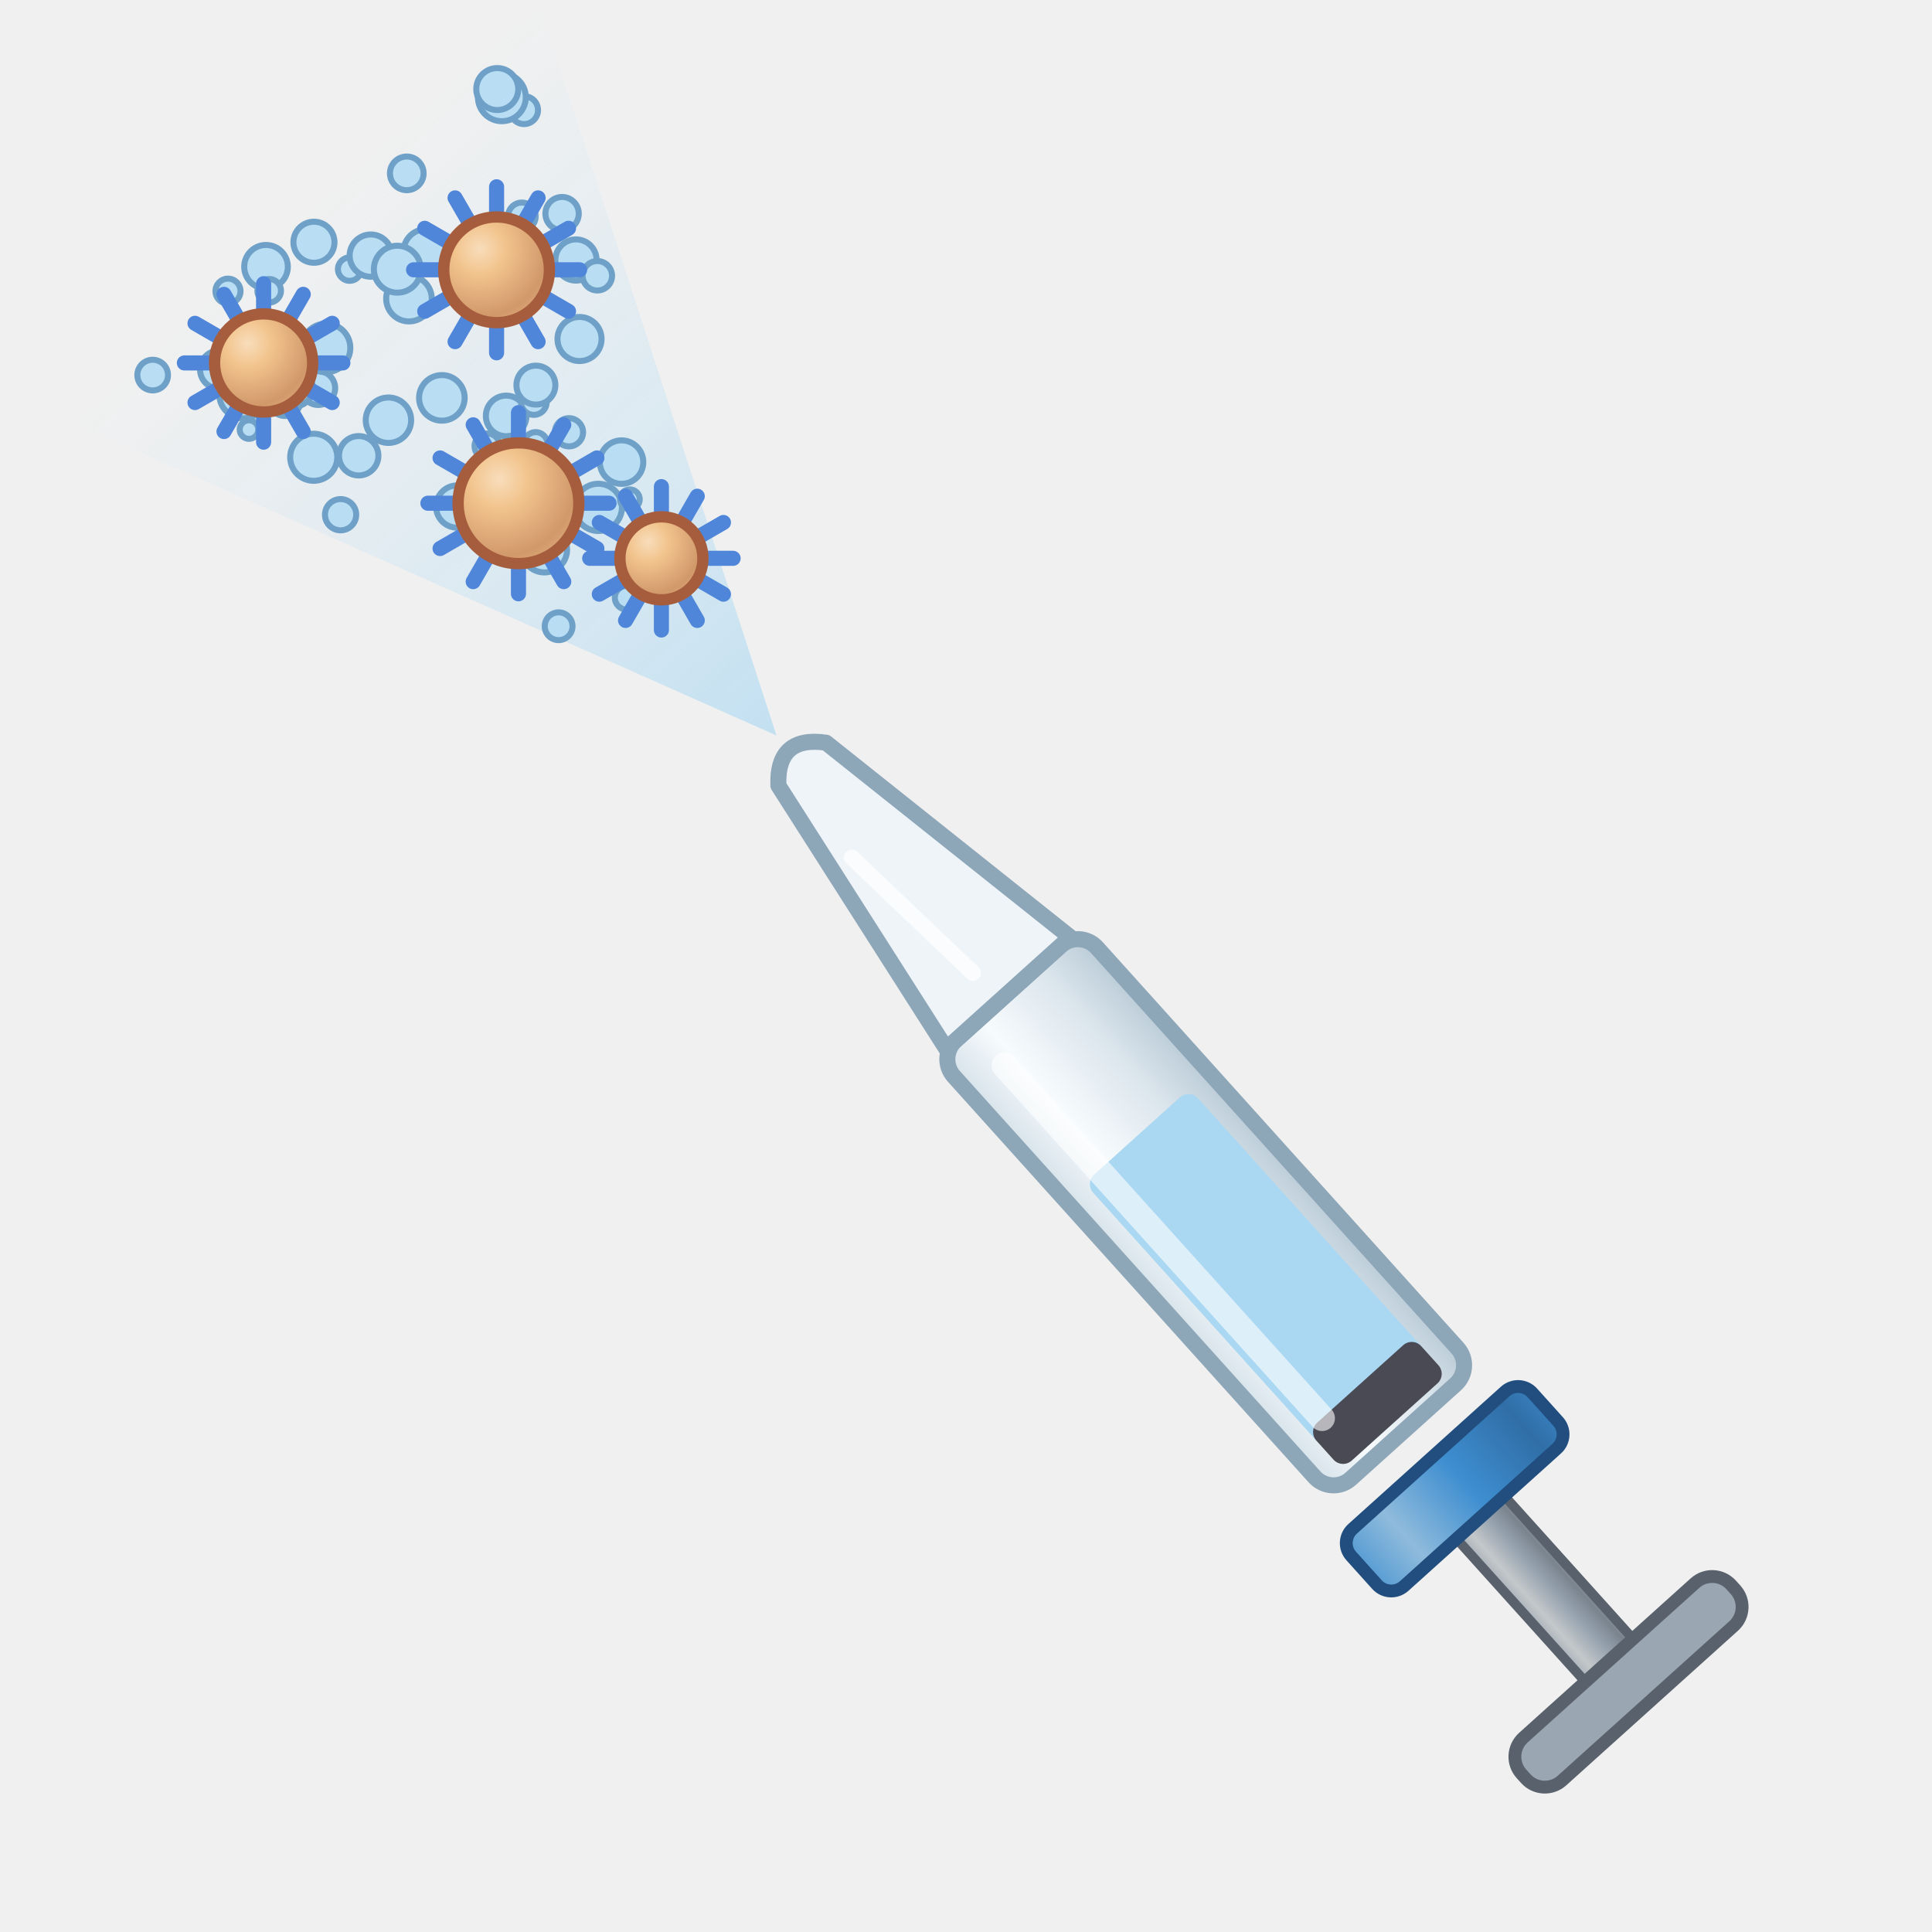
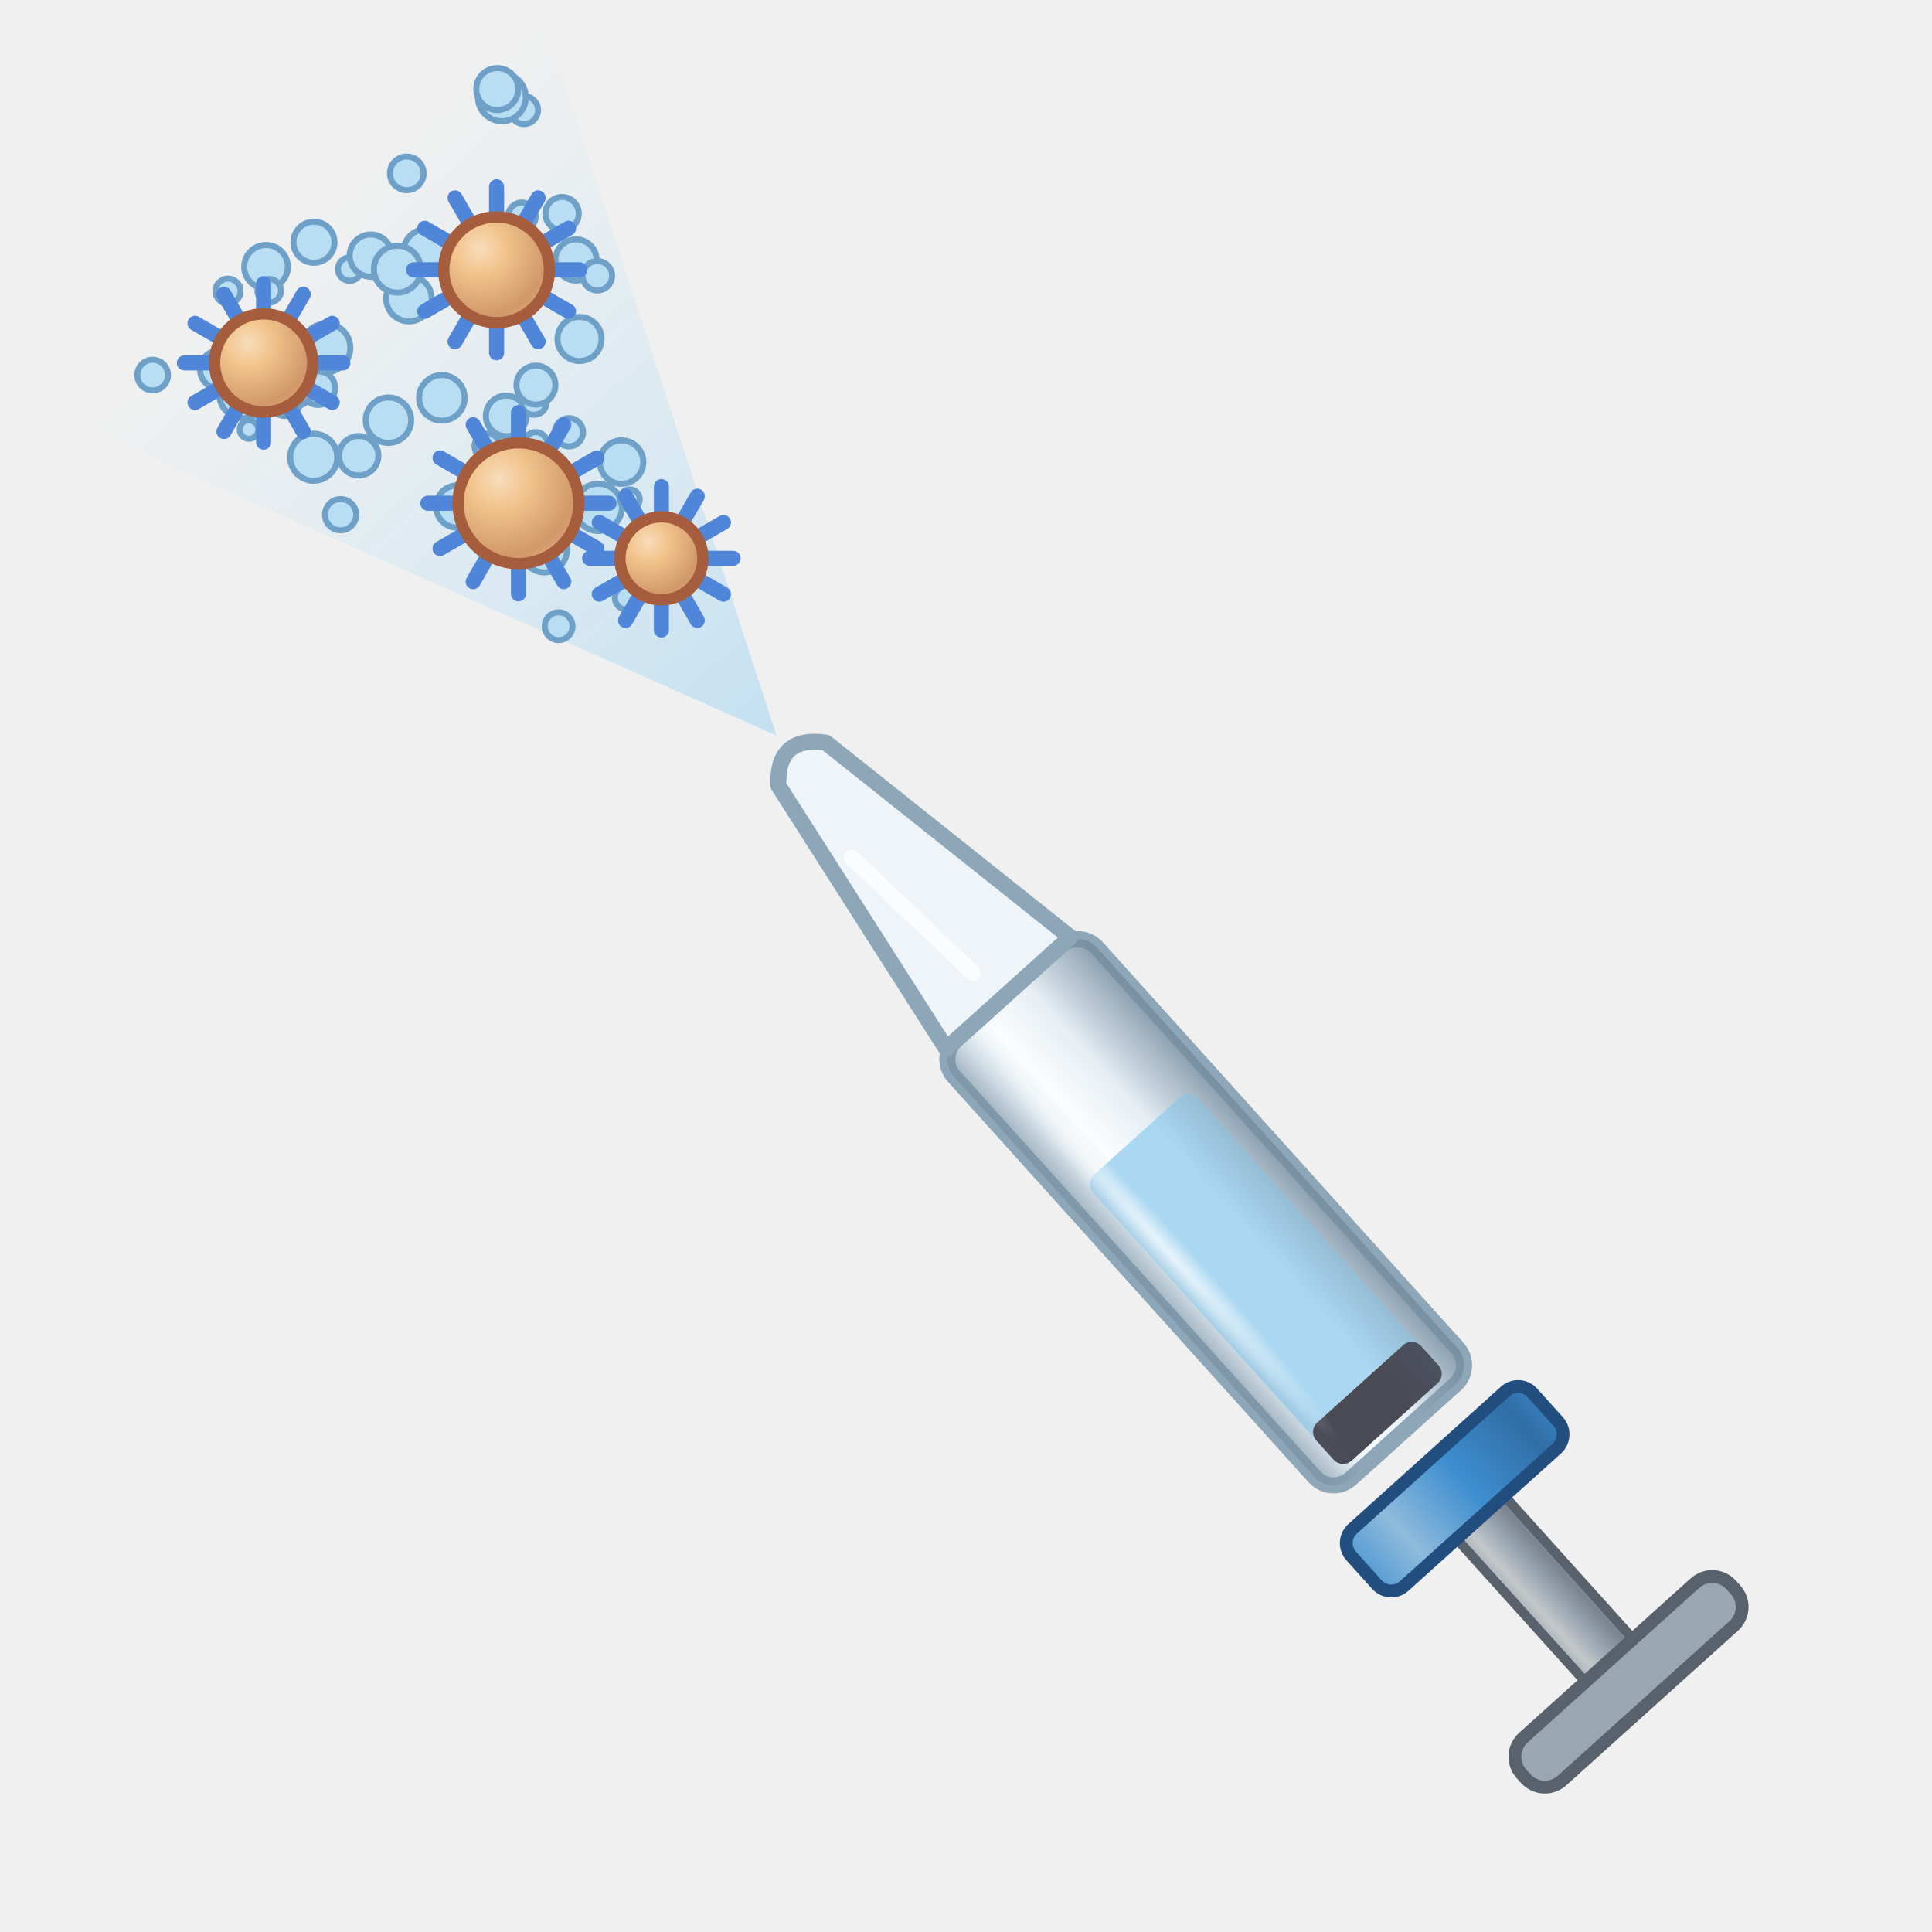
<svg xmlns="http://www.w3.org/2000/svg" viewBox="0 0 256 256" width="256" height="256" role="img" aria-labelledby="nasal-spray-vaccine-title">
  <defs>
    <linearGradient id="nasal-spray-vaccine-plume" x1="102.89" y1="97.46" x2="39.31" y2="26.86" gradientUnits="userSpaceOnUse">
      <stop offset="0" stop-color="#afd9f2" stop-opacity="0.7" />
      <stop offset="1" stop-color="#cde8f7" stop-opacity="0" />
    </linearGradient>
    <linearGradient id="nasal-spray-vaccine-glass" x1="0" y1="0" x2="1" y2="0">
-       <stop offset="0" stop-color="#D5E1E9" />
-       <stop offset="0.3" stop-color="#F7FBFD" />
-       <stop offset="0.7" stop-color="#DCE6ED" />
-       <stop offset="1" stop-color="#BACBD7" />
+       <stop offset="0" stop-color="#B4C6D3" />
+       <stop offset="0.14" stop-color="#DDE8EF" />
+       <stop offset="0.32" stop-color="#FBFDFE" />
+       <stop offset="0.6" stop-color="#E6EEF4" />
+       <stop offset="0.86" stop-color="#C3D2DD" />
+       <stop offset="1" stop-color="#A3B7C7" />
    </linearGradient>
+     <linearGradient id="nasal-spray-vaccine-round" x1="0" y1="0" x2="1" y2="0">
+       <stop offset="0" stop-color="#52687C" stop-opacity="0.26" />
+       <stop offset="0.24" stop-color="#52687C" stop-opacity="0" />
+       <stop offset="0.6" stop-color="#52687C" stop-opacity="0" />
+       <stop offset="1" stop-color="#52687C" stop-opacity="0.36" />
+     </linearGradient>
+     <radialGradient id="nasal-spray-vaccine-sheen">
+       <stop offset="0" stop-color="#fff" stop-opacity="0.75" />
+       <stop offset="1" stop-color="#fff" stop-opacity="0" />
+     </radialGradient>
    <linearGradient id="nasal-spray-vaccine-clip" x1="0" y1="0" x2="1" y2="0">
      <stop offset="0" stop-color="#559bd3" />
      <stop offset="0.22" stop-color="#8fbbdc" />
      <stop offset="0.55" stop-color="#3E8ED0" />
      <stop offset="0.88" stop-color="#306ea7" />
      <stop offset="1" stop-color="#377ebc" />
    </linearGradient>
    <linearGradient id="nasal-spray-vaccine-rod" x1="0" y1="0" x2="1" y2="0">
      <stop offset="0" stop-color="#a6b0b9" />
      <stop offset="0.22" stop-color="#c4c8ca" />
      <stop offset="0.55" stop-color="#9AA6B2" />
      <stop offset="0.88" stop-color="#79848f" />
      <stop offset="1" stop-color="#8a95a0" />
    </linearGradient>
    <radialGradient id="nasal-spray-vaccine-flu" cx="0.34" cy="0.3" r="0.8">
      <stop offset="0" stop-color="#f8ddbb" />
      <stop offset="0.3" stop-color="#F2C48D" />
      <stop offset="0.8" stop-color="#d1986a" />
      <stop offset="1" stop-color="#e1ae7c" />
    </radialGradient>
  </defs>
  <path d="M102.89 97.46L7.88 55.16A104 104 0 0 1 70.75 -1.45Z" fill="url(#nasal-spray-vaccine-plume)" />
  <circle cx="29.04" cy="48.97" r="2.53" fill="#b9def4" stroke="#6fa1c8" stroke-width="0.8" />
  <circle cx="46.33" cy="35.66" r="1.55" fill="#b9def4" stroke="#6fa1c8" stroke-width="0.8" />
  <circle cx="75.39" cy="57.28" r="1.87" fill="#b9def4" stroke="#6fa1c8" stroke-width="0.8" />
  <circle cx="76.32" cy="34.45" r="2.73" fill="#b9def4" stroke="#6fa1c8" stroke-width="0.8" />
  <circle cx="54.19" cy="39.57" r="3.02" fill="#b9def4" stroke="#6fa1c8" stroke-width="0.8" />
  <circle cx="74.48" cy="28.31" r="2.21" fill="#b9def4" stroke="#6fa1c8" stroke-width="0.8" />
  <circle cx="49.13" cy="33.87" r="2.8" fill="#b9def4" stroke="#6fa1c8" stroke-width="0.8" />
  <circle cx="79.48" cy="67.39" r="2.64" fill="#b9def4" stroke="#6fa1c8" stroke-width="0.8" />
  <circle cx="74.02" cy="82.98" r="1.84" fill="#b9def4" stroke="#6fa1c8" stroke-width="0.8" />
  <circle cx="32.22" cy="52.27" r="3.16" fill="#b9def4" stroke="#6fa1c8" stroke-width="0.8" />
  <circle cx="83.04" cy="79.2" r="1.57" fill="#b9def4" stroke="#6fa1c8" stroke-width="0.8" />
  <circle cx="64.56" cy="59.12" r="1.68" fill="#b9def4" stroke="#6fa1c8" stroke-width="0.8" />
  <circle cx="42.17" cy="51.42" r="2.24" fill="#b9def4" stroke="#6fa1c8" stroke-width="0.8" />
  <circle cx="43.2" cy="46.1" r="3.22" fill="#b9def4" stroke="#6fa1c8" stroke-width="0.8" />
  <circle cx="35.25" cy="35.35" r="2.89" fill="#b9def4" stroke="#6fa1c8" stroke-width="0.8" />
  <circle cx="41.57" cy="60.59" r="3.12" fill="#b9def4" stroke="#6fa1c8" stroke-width="0.8" />
  <circle cx="38.99" cy="51.42" r="2.45" fill="#b9def4" stroke="#6fa1c8" stroke-width="0.8" />
  <circle cx="67.26" cy="62.75" r="2.79" fill="#b9def4" stroke="#6fa1c8" stroke-width="0.8" />
  <circle cx="30.21" cy="38.58" r="1.66" fill="#b9def4" stroke="#6fa1c8" stroke-width="0.8" />
  <circle cx="60.58" cy="67.12" r="2.8" fill="#b9def4" stroke="#6fa1c8" stroke-width="0.8" />
  <circle cx="70.98" cy="58.82" r="1.56" fill="#b9def4" stroke="#6fa1c8" stroke-width="0.8" />
  <circle cx="35.67" cy="38.53" r="1.56" fill="#b9def4" stroke="#6fa1c8" stroke-width="0.8" />
  <circle cx="37.76" cy="53" r="2.12" fill="#b9def4" stroke="#6fa1c8" stroke-width="0.8" />
  <circle cx="51.47" cy="55.68" r="3.01" fill="#b9def4" stroke="#6fa1c8" stroke-width="0.8" />
  <circle cx="76.79" cy="44.92" r="2.92" fill="#b9def4" stroke="#6fa1c8" stroke-width="0.8" />
  <circle cx="69.15" cy="28.67" r="1.83" fill="#b9def4" stroke="#6fa1c8" stroke-width="0.8" />
  <circle cx="53.9" cy="22.97" r="2.23" fill="#b9def4" stroke="#6fa1c8" stroke-width="0.8" />
  <circle cx="41.6" cy="32.1" r="2.72" fill="#b9def4" stroke="#6fa1c8" stroke-width="0.8" />
  <circle cx="79.15" cy="36.54" r="1.95" fill="#b9def4" stroke="#6fa1c8" stroke-width="0.8" />
  <circle cx="72.13" cy="72.84" r="3.01" fill="#b9def4" stroke="#6fa1c8" stroke-width="0.8" />
  <circle cx="45.13" cy="68.2" r="2.07" fill="#b9def4" stroke="#6fa1c8" stroke-width="0.8" />
  <circle cx="79.28" cy="67.23" r="3.13" fill="#b9def4" stroke="#6fa1c8" stroke-width="0.8" />
  <circle cx="69.44" cy="14.59" r="1.85" fill="#b9def4" stroke="#6fa1c8" stroke-width="0.8" />
  <circle cx="47.53" cy="60.39" r="2.61" fill="#b9def4" stroke="#6fa1c8" stroke-width="0.8" />
  <circle cx="20.23" cy="49.7" r="2.03" fill="#b9def4" stroke="#6fa1c8" stroke-width="0.8" />
  <circle cx="66.5" cy="12.89" r="3.17" fill="#b9def4" stroke="#6fa1c8" stroke-width="0.8" />
  <circle cx="65.89" cy="11.8" r="2.78" fill="#b9def4" stroke="#6fa1c8" stroke-width="0.8" />
  <circle cx="58.55" cy="52.72" r="3.02" fill="#b9def4" stroke="#6fa1c8" stroke-width="0.8" />
  <circle cx="56.42" cy="33.33" r="2.95" fill="#b9def4" stroke="#6fa1c8" stroke-width="0.8" />
  <circle cx="82.36" cy="61.23" r="2.88" fill="#b9def4" stroke="#6fa1c8" stroke-width="0.8" />
  <circle cx="67.07" cy="55.11" r="2.69" fill="#b9def4" stroke="#6fa1c8" stroke-width="0.8" />
  <circle cx="70.74" cy="53.27" r="1.7" fill="#b9def4" stroke="#6fa1c8" stroke-width="0.8" />
  <circle cx="71.01" cy="51.03" r="2.58" fill="#b9def4" stroke="#6fa1c8" stroke-width="0.8" />
  <circle cx="83.46" cy="66.16" r="1.31" fill="#b9def4" stroke="#6fa1c8" stroke-width="0.8" />
  <circle cx="52.65" cy="35.67" r="3.11" fill="#b9def4" stroke="#6fa1c8" stroke-width="0.8" />
  <circle cx="32.99" cy="56.92" r="1.23" fill="#b9def4" stroke="#6fa1c8" stroke-width="0.8" />
  <path d="M76.7 66.68L80.7 66.68M75.63 70.68L79.09 72.68M72.7 73.61L74.7 77.07M68.7 74.68L68.7 78.68M64.7 73.61L62.7 77.07M61.77 70.68L58.31 72.68M60.7 66.68L56.7 66.68M61.77 62.68L58.31 60.68M64.7 59.75L62.7 56.29M68.7 58.68L68.7 54.68M72.7 59.75L74.7 56.29M75.63 62.68L79.09 60.68" stroke="#4F86D9" stroke-width="2" stroke-linecap="round" />
  <circle cx="68.7" cy="66.68" r="8" fill="url(#nasal-spray-vaccine-flu)" stroke="#a65d3d" stroke-width="1.5" />
  <path d="M72.8 35.75L76.8 35.75M71.87 39.25L75.33 41.25M69.3 41.81L71.3 45.27M65.8 42.75L65.8 46.75M62.3 41.81L60.3 45.27M59.74 39.25L56.28 41.25M58.8 35.75L54.8 35.75M59.74 32.25L56.28 30.25M62.3 29.68L60.3 26.22M65.8 28.75L65.8 24.75M69.3 29.68L71.3 26.22M71.87 32.25L75.33 30.25" stroke="#4F86D9" stroke-width="2" stroke-linecap="round" />
  <circle cx="65.8" cy="35.75" r="7" fill="url(#nasal-spray-vaccine-flu)" stroke="#a65d3d" stroke-width="1.5" />
  <path d="M41.43 48.09L45.43 48.09M40.56 51.34L44.02 53.34M38.18 53.72L40.18 57.18M34.93 54.59L34.93 58.59M31.68 53.72L29.68 57.18M29.3 51.34L25.84 53.34M28.43 48.09L24.43 48.09M29.3 44.84L25.84 42.84M31.68 42.46L29.68 39M34.93 41.59L34.93 37.59M38.18 42.46L40.18 39M40.56 44.84L44.02 42.84" stroke="#4F86D9" stroke-width="2" stroke-linecap="round" />
  <circle cx="34.93" cy="48.09" r="6.5" fill="url(#nasal-spray-vaccine-flu)" stroke="#a65d3d" stroke-width="1.5" />
  <path d="M93.14 73.98L97.14 73.98M92.4 76.73L95.86 78.73M90.39 78.74L92.39 82.21M87.64 79.48L87.64 83.48M84.89 78.74L82.89 82.21M82.87 76.73L79.41 78.73M82.14 73.98L78.14 73.98M82.87 71.23L79.41 69.23M84.89 69.22L82.89 65.75M87.64 68.48L87.64 64.48M90.39 69.22L92.39 65.75M92.4 71.23L95.86 69.23" stroke="#4F86D9" stroke-width="2" stroke-linecap="round" />
  <circle cx="87.64" cy="73.98" r="5.5" fill="url(#nasal-spray-vaccine-flu)" stroke="#a65d3d" stroke-width="1.5" />
  <g transform="translate(170 172) rotate(-42) scale(0.85)">
    <rect x="-5" y="46" width="10" height="30" fill="url(#nasal-spray-vaccine-rod)" stroke="#59616c" stroke-width="1.5" />
    <rect x="-22" y="76" width="44" height="9" rx="4" fill="#9AA6B2" stroke="#59616c" stroke-width="2" />
    <rect x="-15" y="-64" width="30" height="92" rx="4" fill="url(#nasal-spray-vaccine-glass)" />
    <rect x="-11" y="-34" width="22" height="56" rx="2" fill="#aad7f1" />
    <rect x="-11" y="18" width="22" height="8" rx="2" fill="#4A4A55" />
    <rect x="-15" y="-64" width="30" height="92" rx="4" fill="none" stroke="#8DA6B8" stroke-width="2.5" />
-     <rect x="-10" y="-58" width="4" height="78" rx="2" fill="#fff" opacity="0.6" />
+     <rect x="-15" y="-64" width="30" height="92" rx="4" fill="url(#nasal-spray-vaccine-round)" />
+     <ellipse cx="-8.5" cy="-18" rx="2.8" ry="40.48" transform="rotate(0 -8.5 -18)" fill="url(#nasal-spray-vaccine-sheen)" />
    <rect x="-19" y="34" width="38" height="12" rx="3" fill="url(#nasal-spray-vaccine-clip)" stroke="#214e7e" stroke-width="2" />
    <path d="M-7 -100L-5 -112Q0 -118 5 -112L7 -100L13 -64L-13 -64Z" fill="#EEF4F8" stroke="#8DA6B8" stroke-width="2.5" stroke-linejoin="round" />
    <path d="M-4 -96L-2 -70" stroke="#fff" stroke-width="2.5" stroke-linecap="round" opacity="0.7" />
  </g>
</svg>
